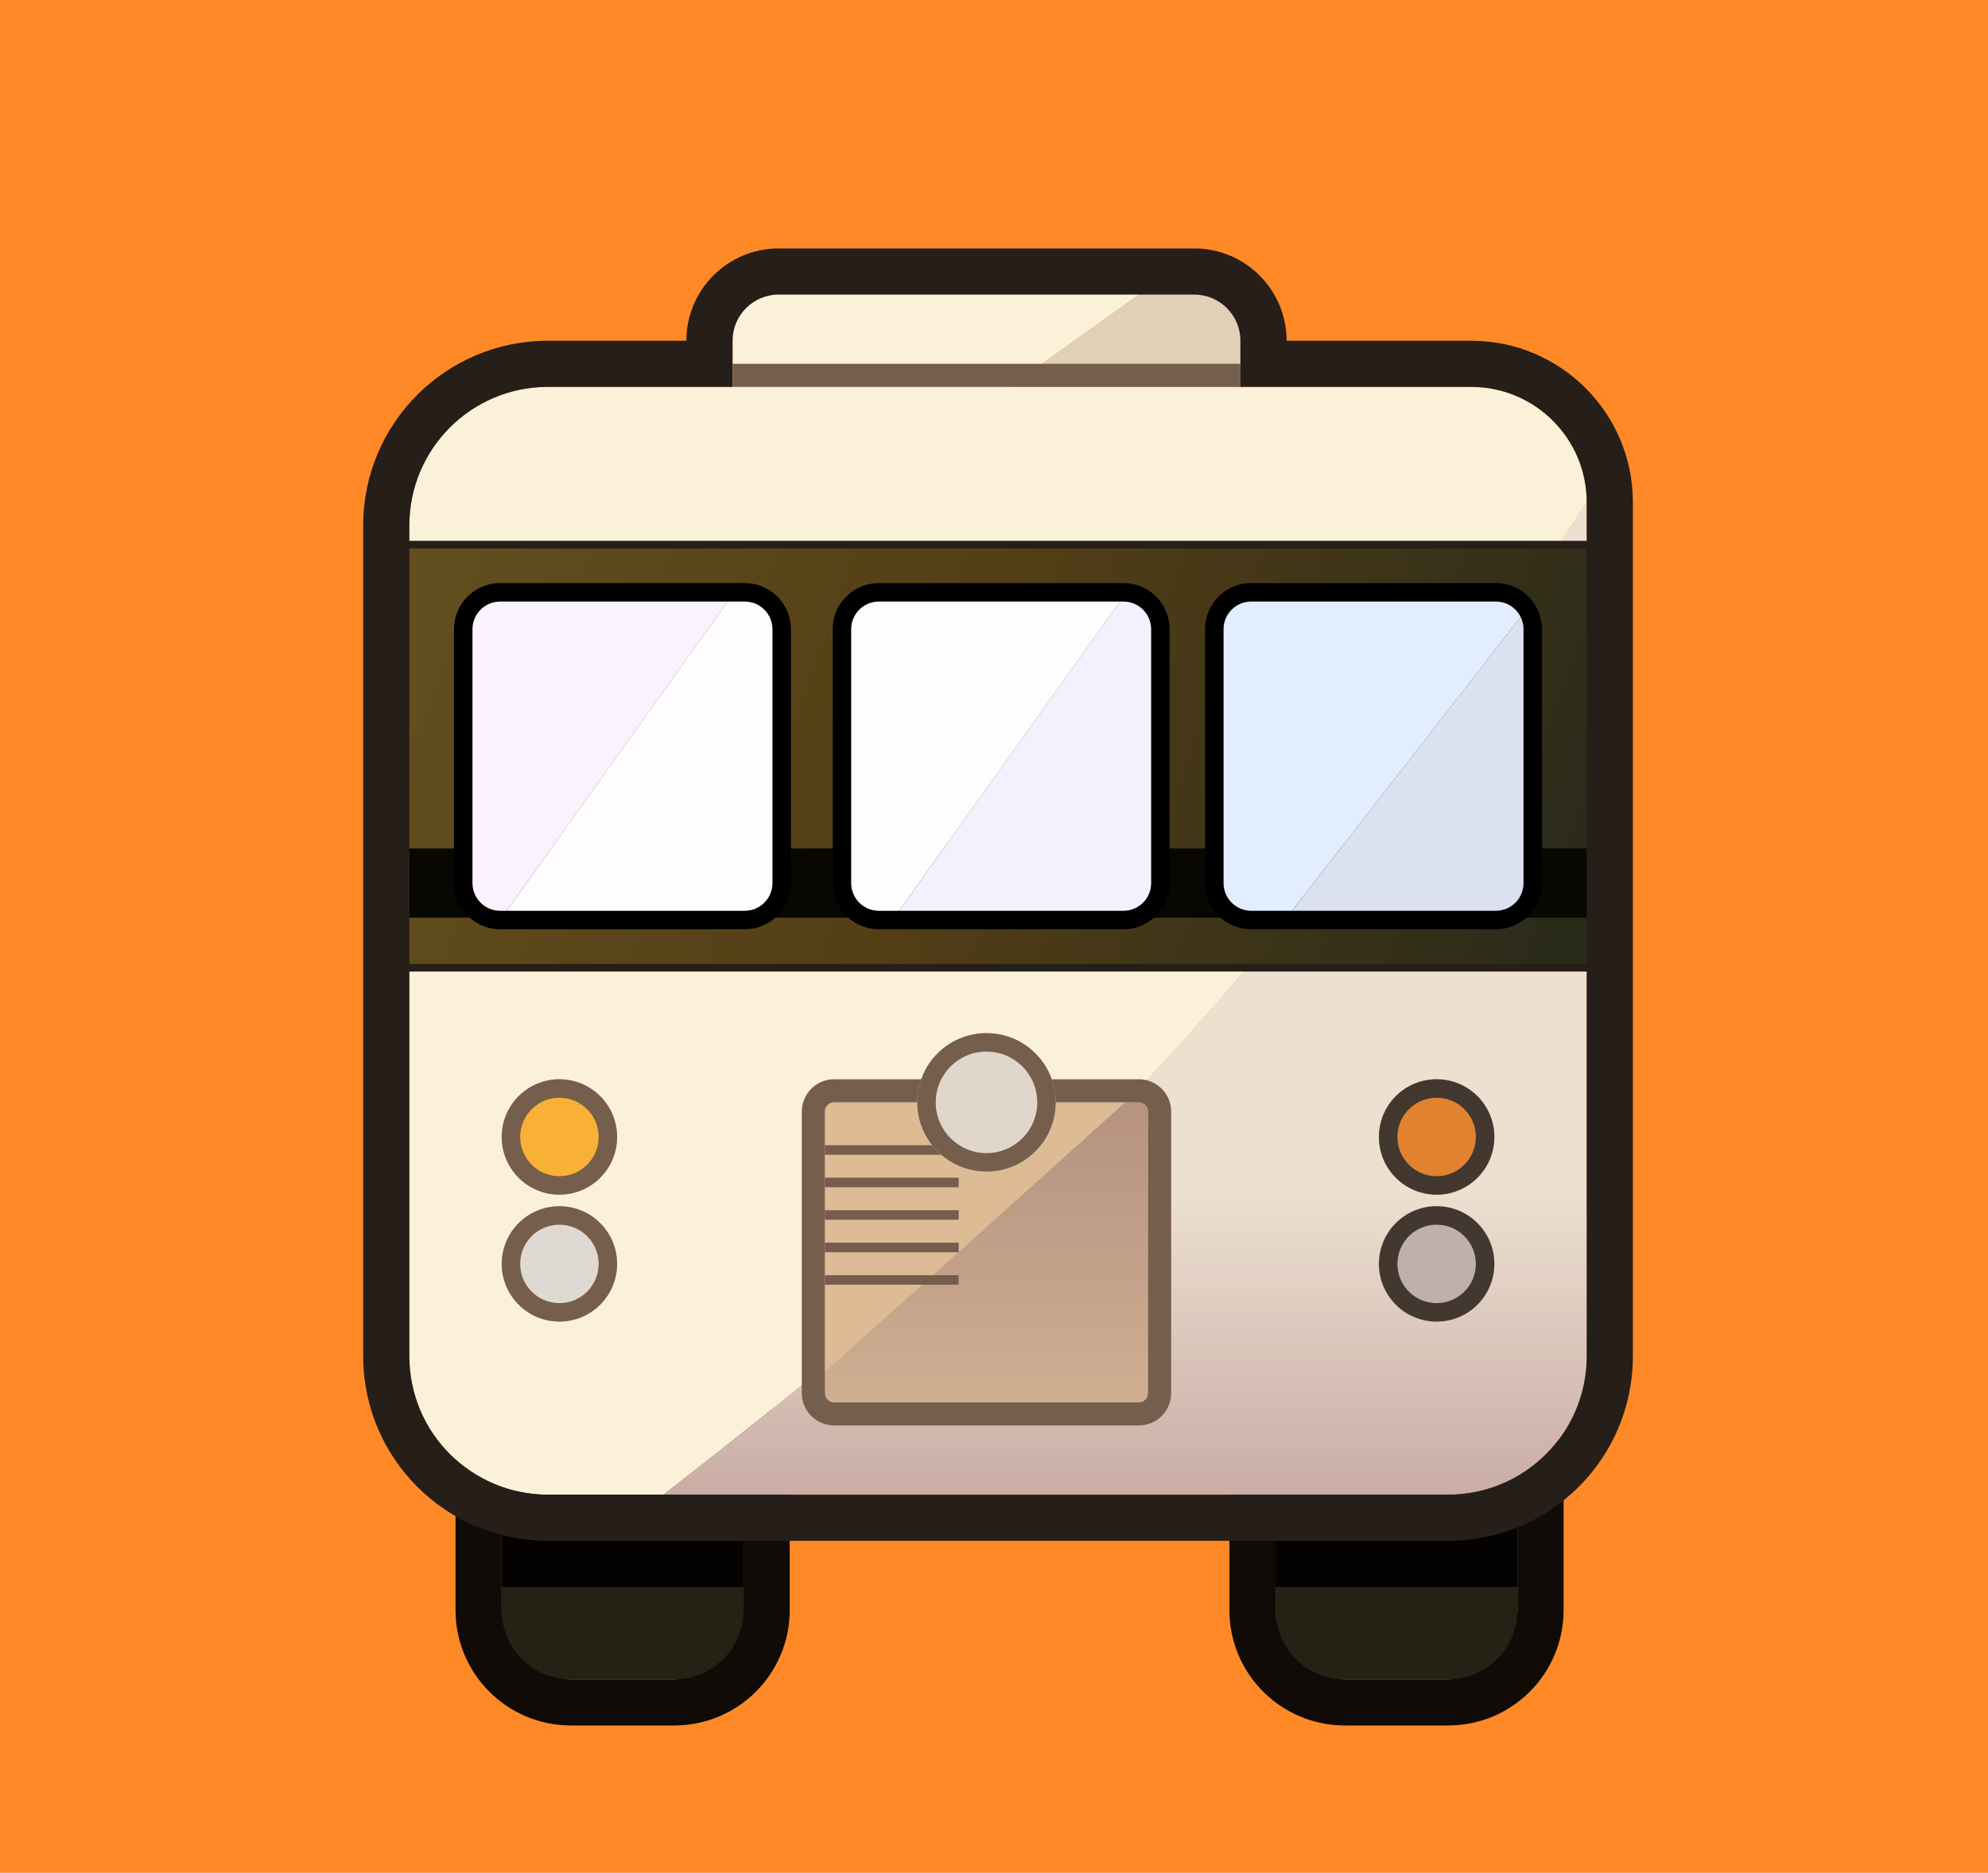
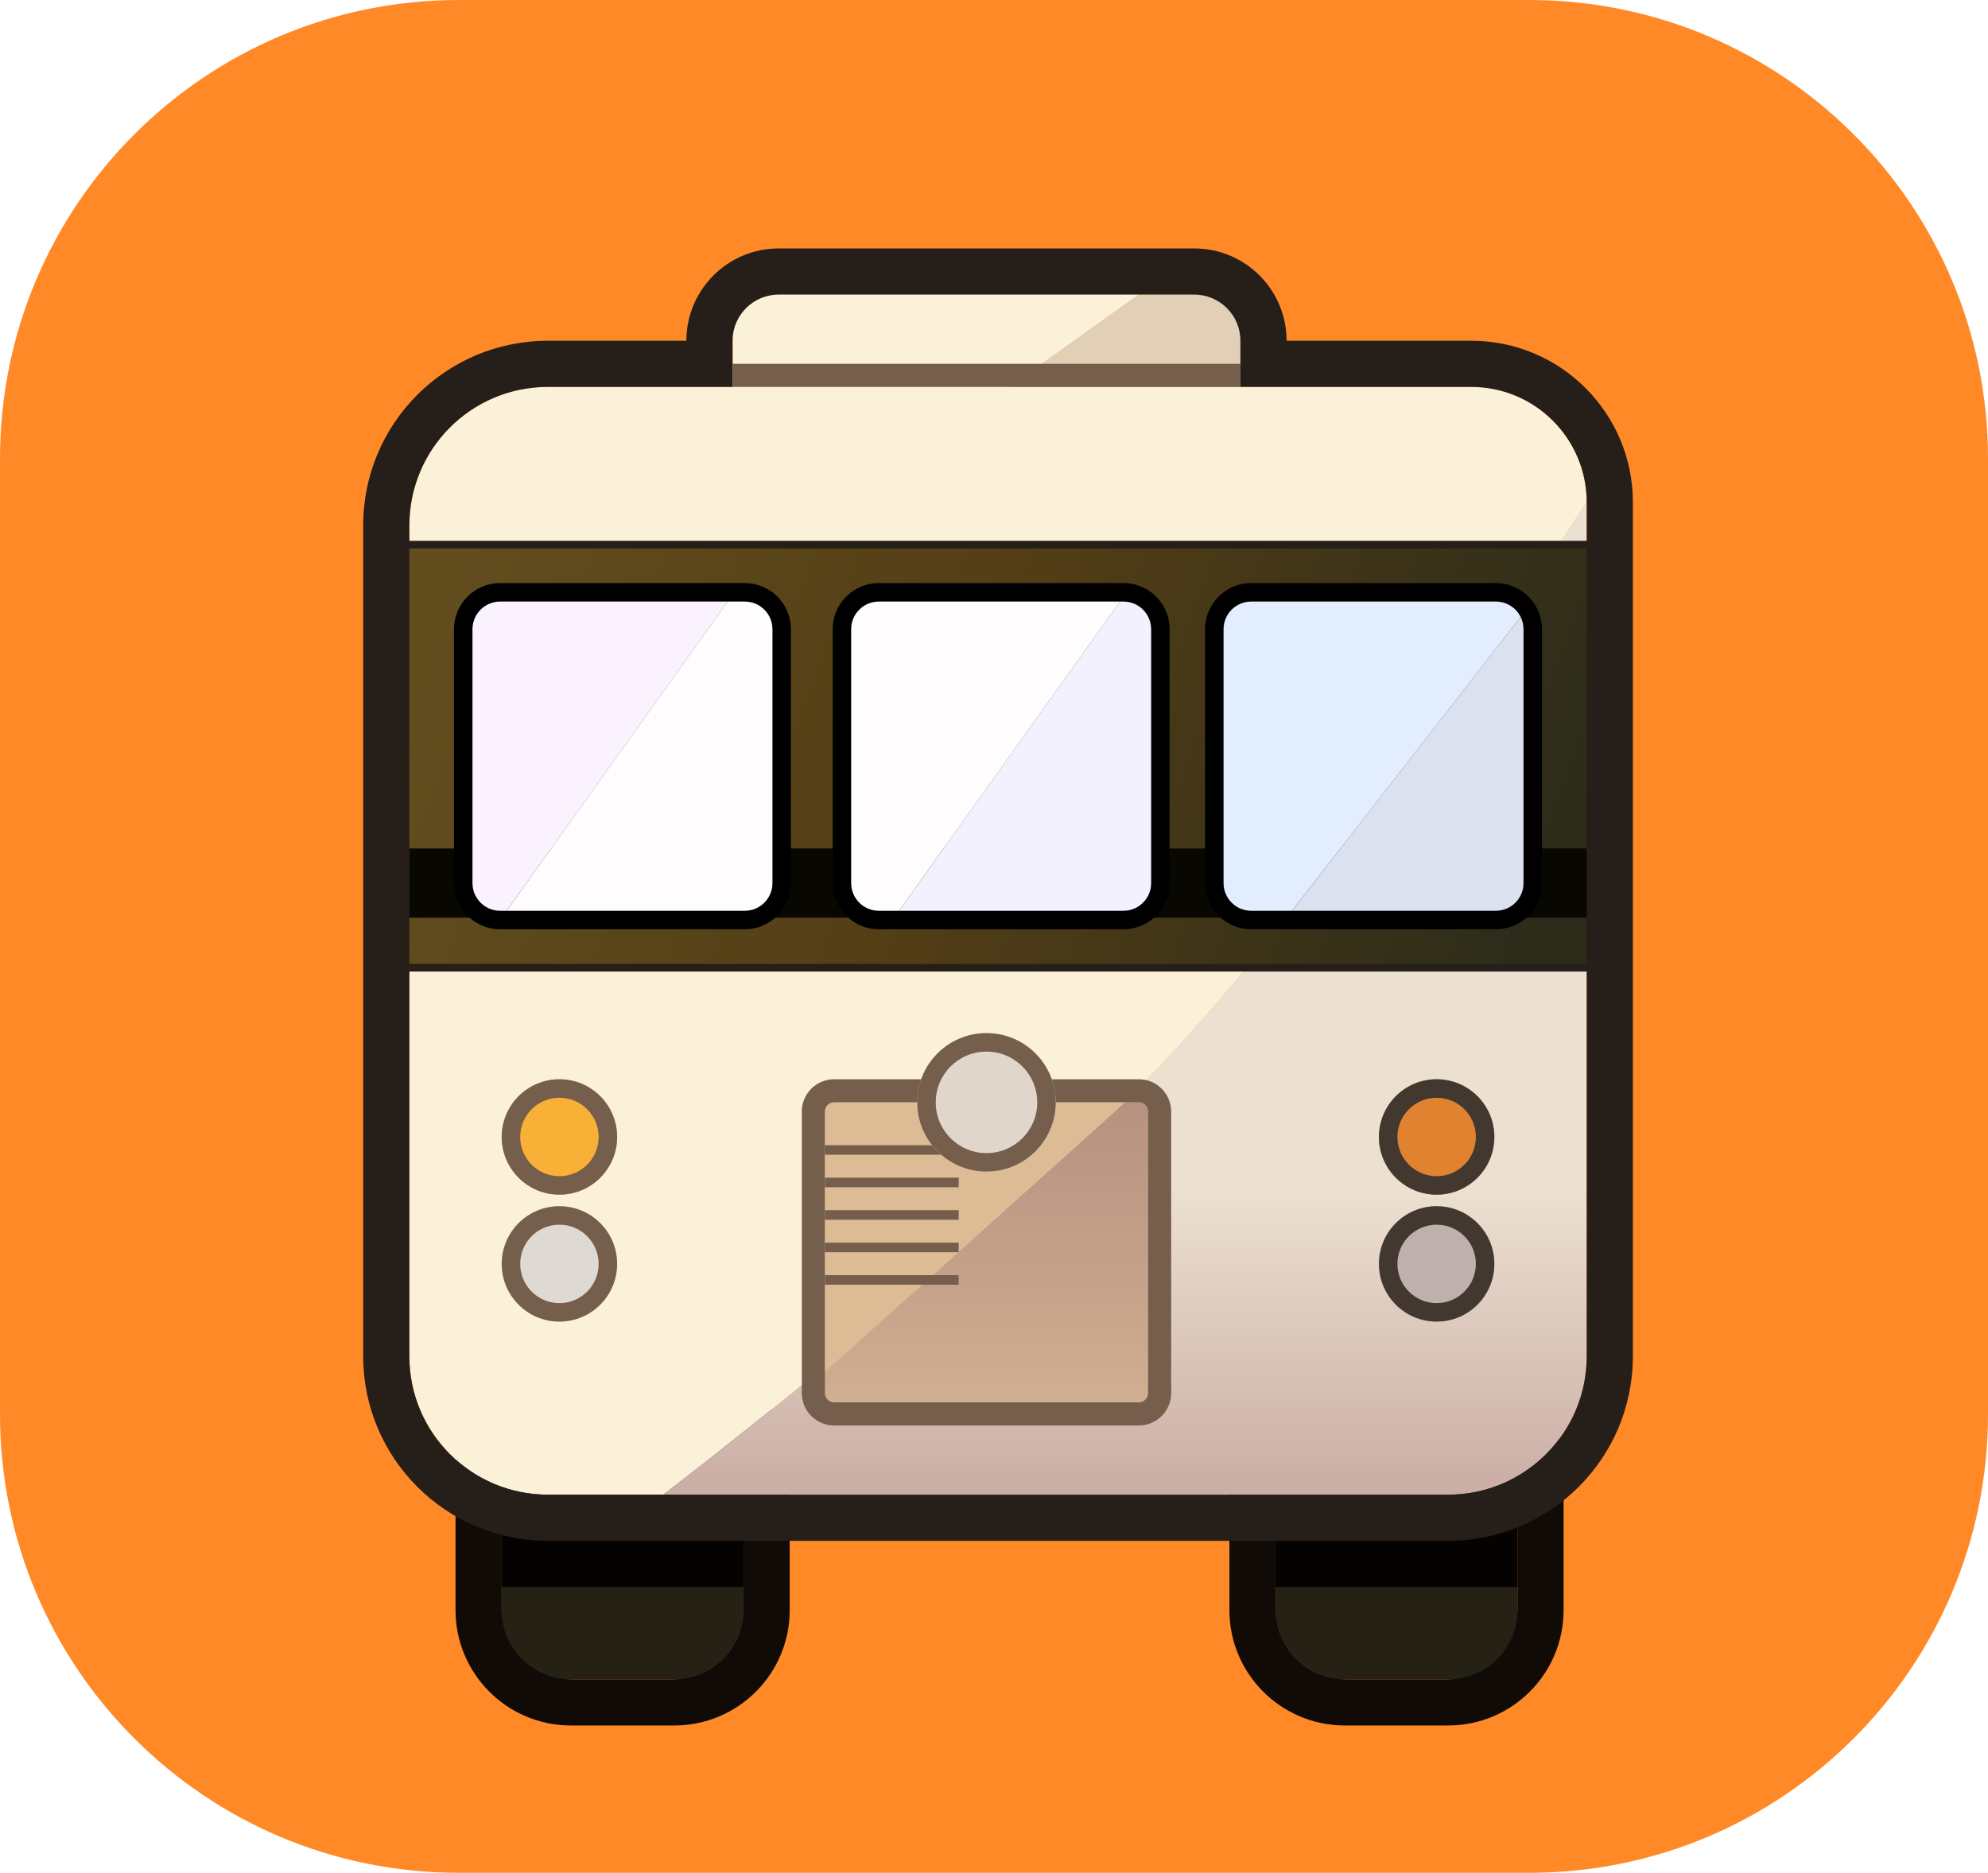
<svg xmlns="http://www.w3.org/2000/svg" width="104" height="98" viewBox="0 0 104 98" fill="none">
-   <rect width="104" height="98" fill="#FF8927" />
+   <rect width="104" height="98" rx="24" fill="#FF8927" />
  <path d="M26.246 75.798C26.246 74.464 27.328 73.383 28.661 73.383H36.483C37.816 73.383 38.898 74.464 38.898 75.798V85.459C38.898 86.793 37.816 87.875 36.483 87.875H28.661C27.328 87.875 26.246 86.793 26.246 85.459V75.798Z" fill="#252215" />
  <path d="M23.83 84.252V77.006C23.83 73.671 26.534 70.967 29.868 70.967V73.383C27.867 73.383 26.245 75.005 26.245 77.006V84.252C26.245 86.128 27.671 87.67 29.498 87.856L29.868 87.875H35.275L35.645 87.856C37.35 87.683 38.706 86.327 38.879 84.622L38.898 84.252V77.006C38.898 75.13 37.472 73.587 35.645 73.402L35.275 73.383V70.967C38.609 70.968 41.313 73.671 41.313 77.006V84.252C41.313 87.587 38.609 90.29 35.275 90.29H29.868C26.534 90.29 23.83 87.587 23.83 84.252ZM35.275 70.967V73.383H29.868V70.967H35.275Z" fill="#110B07" />
  <path d="M26.246 78.213H38.898V83.044H26.246V78.213Z" fill="#040302" />
  <path d="M66.731 75.798C66.731 74.464 67.812 73.383 69.146 73.383H76.967C78.301 73.383 79.382 74.464 79.382 75.798V85.459C79.382 86.793 78.301 87.875 76.967 87.875H69.146C67.812 87.875 66.731 86.793 66.731 85.459V75.798Z" fill="#252215" />
  <path d="M64.315 84.252V77.006C64.315 73.671 67.019 70.967 70.354 70.967V73.383C68.353 73.383 66.731 75.005 66.731 77.006V84.252C66.731 86.128 68.156 87.67 69.984 87.856L70.354 87.875H75.76L76.13 87.856C77.835 87.683 79.191 86.327 79.364 84.622L79.383 84.252V77.006C79.383 75.13 77.957 73.587 76.13 73.402L75.76 73.383V70.967C79.095 70.968 81.798 73.671 81.798 77.006V84.252C81.798 87.587 79.095 90.29 75.76 90.29H70.354C67.019 90.29 64.315 87.587 64.315 84.252ZM75.76 70.967V73.383H70.354V70.967H75.76Z" fill="#110B07" />
  <path d="M66.731 78.213H79.382V83.044H66.731V78.213Z" fill="#040302" />
-   <path d="M34.699 78.214H75.76C79.762 78.214 83.006 74.97 83.006 70.968V26.284C83.006 26.284 70.046 46.466 58.853 57.684C50.32 66.234 34.699 78.214 34.699 78.214Z" fill="url(#paint0_linear_1040_11001)" />
+   <path d="M34.699 78.214H75.76C79.762 78.214 83.006 74.97 83.006 70.968V26.284C83.006 26.284 70.046 46.466 58.853 57.684C50.32 66.234 34.699 78.214 34.699 78.214Z" fill="url(#paint0_linear_1041_10760)" />
  <path d="M21.415 27.492C21.415 23.49 24.659 20.246 28.661 20.246H38.322V16.623C38.322 15.289 39.404 14.208 40.738 14.208H61.268L52.815 20.246H64.891H76.968C80.303 20.246 83.006 22.95 83.006 26.284C83.006 26.284 70.046 46.466 58.853 57.684C50.32 66.234 34.699 78.214 34.699 78.214H28.661C24.659 78.214 21.415 74.97 21.415 70.968V27.492Z" fill-rule="evenodd" clip-rule="evenodd" fill="#FBF1D9" />
  <path d="M64.891 20.246V16.623C64.891 15.289 63.81 14.208 62.476 14.208H61.268L52.815 20.246H64.891Z" fill="#E1D0B6" />
  <path d="M19 70.968V27.492C19 22.156 23.326 17.831 28.661 17.831V20.246C24.66 20.246 21.415 23.49 21.415 27.492V70.968C21.415 74.97 24.66 78.214 28.661 78.214H75.76C79.762 78.214 83.007 74.97 83.007 70.968V26.284C83.007 22.95 80.303 20.246 76.968 20.246V17.831C81.637 17.831 85.422 21.616 85.422 26.284V70.968C85.422 76.304 81.096 80.629 75.76 80.629H28.661C23.326 80.629 19 76.304 19 70.968ZM64.891 17.831C64.891 16.497 63.81 15.415 62.476 15.415V13C65.144 13 67.307 15.163 67.307 17.831H76.968V20.246H64.891V17.831ZM28.661 17.831H35.907C35.907 15.163 38.07 13 40.738 13V15.415C39.404 15.415 38.323 16.497 38.323 17.831V20.246H28.661V17.831ZM62.476 13V15.415H40.738V13H62.476Z" fill="#261E18" />
-   <rect x="21.215" y="28.5" width="61.991" height="22.138" fill="url(#paint1_linear_1040_11001)" />
+   <rect x="21.215" y="28.5" width="61.991" height="22.138" fill="url(#paint1_linear_1041_10760)" />
  <rect x="21.215" y="28.5" width="61.991" height="22.138" stroke="#261E18" stroke-width="0.4" />
  <path d="M21.415 44.399H83.006V48.022H21.415V44.399Z" fill="#090702" />
  <path d="M79.383 31.115H65.537C64.203 31.115 63.122 32.196 63.122 33.53V45.607C63.122 46.941 64.203 48.022 65.537 48.022H67.306L79.987 31.719L79.383 31.115Z" fill-rule="evenodd" clip-rule="evenodd" fill="#E2EEFF" />
  <path d="M67.306 48.022H78.175C79.509 48.022 80.591 46.941 80.591 45.607V32.322L79.987 31.719L67.306 48.022Z" fill="#DBE1EF" />
  <path d="M58.21 48.022C59.544 48.022 60.626 46.941 60.626 45.607V32.888C60.626 31.909 59.832 31.115 58.852 31.115L46.776 48.022H58.21Z" fill="#F4F1FF" />
  <path d="M46.056 31.115C44.722 31.115 43.641 32.196 43.641 33.53V45.607C43.641 46.941 44.722 48.022 46.056 48.022H46.776L58.852 31.115H46.056Z" fill="#FFFCFE" />
  <path d="M38.322 48.022C39.656 48.022 40.737 46.941 40.737 45.607V33.53C40.737 32.196 39.656 31.115 38.322 31.115L26.245 48.022H38.322Z" fill="#FFFCFE" />
  <path d="M26.245 31.115C24.912 31.115 23.83 32.196 23.83 33.53V45.607C23.83 46.941 24.912 48.022 26.245 48.022L38.322 31.115H26.245Z" fill="#FBF2FF" />
  <path d="M38.962 47.659V48.626H26.165V47.659H38.962ZM58.772 47.659V48.626H45.976V47.659H58.772ZM78.253 47.659V48.626H65.457V47.659H78.253ZM79.701 46.211V32.926C79.701 32.126 79.054 31.478 78.253 31.478H65.457C64.657 31.478 64.009 32.126 64.009 32.926V46.211C64.009 47.011 64.657 47.659 65.457 47.659V48.626L65.209 48.614C64.073 48.498 63.169 47.595 63.053 46.458L63.042 46.211V32.926C63.042 31.676 63.992 30.647 65.209 30.523L65.457 30.511H78.253L78.501 30.523C79.719 30.647 80.668 31.676 80.668 32.926V46.211C80.668 47.461 79.719 48.49 78.501 48.614L78.253 48.626V47.659C79.054 47.659 79.701 47.011 79.701 46.211ZM60.221 46.211V32.926C60.221 32.126 59.573 31.478 58.772 31.478H45.976C45.176 31.478 44.528 32.126 44.528 32.926V46.211C44.528 47.011 45.176 47.659 45.976 47.659V48.626L45.729 48.614C44.592 48.498 43.688 47.595 43.573 46.458L43.561 46.211V32.926C43.561 31.676 44.511 30.647 45.729 30.523L45.976 30.511H58.772L59.02 30.523C60.238 30.647 61.188 31.676 61.188 32.926V46.211C61.188 47.461 60.238 48.49 59.02 48.614L58.772 48.626V47.659C59.573 47.659 60.221 47.011 60.221 46.211ZM40.41 46.211V32.926C40.41 32.126 39.762 31.478 38.962 31.478H26.165C25.365 31.478 24.717 32.126 24.717 32.926V46.211C24.717 47.011 25.365 47.659 26.165 47.659V48.626C24.915 48.626 23.886 47.676 23.762 46.458L23.75 46.211V32.926C23.75 31.592 24.831 30.511 26.165 30.511H38.962C40.295 30.511 41.377 31.592 41.377 32.926V46.211C41.377 47.545 40.295 48.626 38.962 48.626V47.659C39.762 47.659 40.41 47.011 40.41 46.211Z" fill="black" />
  <path d="M38.322 19.038H64.891V20.246H38.322V19.038Z" fill="#755E4B" />
  <path d="M58.853 57.683H43.636C43.37 57.683 43.153 57.899 43.153 58.166V71.788L58.853 57.683Z" fill-rule="evenodd" clip-rule="evenodd" fill="#DCBB95" />
-   <path d="M59.578 73.383C59.844 73.383 60.061 73.167 60.061 72.9V58.166C60.061 57.899 59.844 57.683 59.578 57.683H58.853L43.153 71.788L43.153 72.9C43.153 73.167 43.37 73.383 43.636 73.383H59.578Z" fill="url(#paint2_linear_1040_11001)" />
+   <path d="M59.578 73.383C59.844 73.383 60.061 73.167 60.061 72.9V58.166C60.061 57.899 59.844 57.683 59.578 57.683H58.853L43.153 71.788L43.153 72.9C43.153 73.167 43.37 73.383 43.636 73.383H59.578Z" fill="url(#paint2_linear_1041_10760)" />
  <path d="M43.153 72.899C43.153 73.133 43.319 73.329 43.54 73.374L43.636 73.383H59.577C59.844 73.383 60.06 73.166 60.06 72.899V58.167C60.06 57.9 59.844 57.683 59.577 57.683V56.475C60.511 56.475 61.268 57.233 61.268 58.167V72.899C61.268 73.833 60.511 74.591 59.577 74.591H43.636C42.703 74.591 41.945 73.833 41.945 72.899V58.167C41.945 57.233 42.703 56.475 43.636 56.475V57.683L43.54 57.693C43.319 57.737 43.153 57.933 43.153 58.167V72.899ZM59.577 56.475V57.683H43.636V56.475H59.577Z" fill="#755E4B" />
  <path d="M50.153 59.926V60.426H43.153V59.926H50.153Z" fill="#755E4B" />
  <path d="M50.153 61.626V62.126H43.153V61.626H50.153Z" fill="#755E4B" />
  <path d="M50.153 63.326V63.826H43.153V63.326H50.153Z" fill="#755E4B" />
  <path d="M50.153 65.026V65.526H43.153V65.026H50.153Z" fill="#755E4B" />
  <path d="M50.153 66.726V67.226H43.153V66.726H50.153Z" fill="#755E4B" />
  <path d="M55.23 57.683C55.23 59.684 53.608 61.306 51.607 61.306C49.606 61.306 47.984 59.684 47.984 57.683C47.984 55.682 49.606 54.06 51.607 54.06C53.608 54.06 55.23 55.682 55.23 57.683Z" fill="#E0D6CC" />
  <path d="M54.263 57.683C54.263 56.216 53.075 55.027 51.607 55.027C50.14 55.027 48.952 56.216 48.952 57.683C48.952 59.151 50.14 60.339 51.607 60.339V61.306C49.606 61.306 47.984 59.684 47.984 57.683C47.984 55.682 49.606 54.06 51.607 54.06C53.608 54.06 55.23 55.682 55.23 57.683C55.23 59.684 53.608 61.306 51.607 61.306V60.339C53.075 60.339 54.263 59.151 54.263 57.683Z" fill="#755E4B" />
  <path d="M78.175 59.495C78.175 61.162 76.823 62.514 75.156 62.514C73.488 62.514 72.137 61.162 72.137 59.495C72.137 57.827 73.488 56.475 75.156 56.475C76.823 56.475 78.175 57.827 78.175 59.495Z" fill="#E18231" />
  <path d="M77.208 59.495C77.208 58.361 76.29 57.443 75.156 57.443C74.022 57.443 73.104 58.361 73.104 59.495C73.104 60.629 74.022 61.547 75.156 61.547V62.514C73.488 62.514 72.137 61.162 72.137 59.495C72.137 57.827 73.488 56.475 75.156 56.475C76.823 56.475 78.175 57.827 78.175 59.495C78.175 61.162 76.823 62.514 75.156 62.514V61.547C76.29 61.547 77.208 60.629 77.208 59.495Z" fill="#43382F" />
  <path d="M32.284 59.495C32.284 61.162 30.933 62.514 29.265 62.514C27.598 62.514 26.246 61.162 26.246 59.495C26.246 57.827 27.598 56.475 29.265 56.475C30.933 56.475 32.284 57.827 32.284 59.495Z" fill="#F8B136" />
  <path d="M31.317 59.495C31.317 58.361 30.399 57.443 29.265 57.443C28.131 57.443 27.213 58.361 27.213 59.495C27.213 60.629 28.131 61.547 29.265 61.547V62.514C27.598 62.514 26.246 61.162 26.246 59.495C26.246 57.827 27.598 56.475 29.265 56.475C30.933 56.475 32.284 57.827 32.284 59.495C32.284 61.162 30.933 62.514 29.265 62.514V61.547C30.399 61.547 31.317 60.629 31.317 59.495Z" fill="#755E4B" />
  <path d="M78.175 66.137C78.175 67.804 76.823 69.156 75.156 69.156C73.488 69.156 72.137 67.804 72.137 66.137C72.137 64.469 73.488 63.118 75.156 63.118C76.823 63.118 78.175 64.469 78.175 66.137Z" fill="#BFAFAD" />
  <path d="M77.208 66.137C77.208 65.003 76.29 64.085 75.156 64.085C74.022 64.085 73.104 65.003 73.104 66.137C73.104 67.271 74.022 68.189 75.156 68.189V69.156C73.488 69.156 72.137 67.804 72.137 66.137C72.137 64.469 73.488 63.118 75.156 63.118C76.823 63.118 78.175 64.469 78.175 66.137C78.175 67.804 76.823 69.156 75.156 69.156V68.189C76.29 68.189 77.208 67.271 77.208 66.137Z" fill="#43382F" />
  <path d="M32.284 66.137C32.284 67.804 30.933 69.156 29.265 69.156C27.598 69.156 26.246 67.804 26.246 66.137C26.246 64.469 27.598 63.118 29.265 63.118C30.933 63.118 32.284 64.469 32.284 66.137Z" fill="#DED9D2" />
  <path d="M31.317 66.137C31.317 65.003 30.399 64.085 29.265 64.085C28.131 64.085 27.213 65.003 27.213 66.137C27.213 67.271 28.131 68.189 29.265 68.189V69.156C27.598 69.156 26.246 67.804 26.246 66.137C26.246 64.469 27.598 63.118 29.265 63.118C30.933 63.118 32.284 64.469 32.284 66.137C32.284 67.804 30.933 69.156 29.265 69.156V68.189C30.399 68.189 31.317 67.271 31.317 66.137Z" fill="#755E4B" />
  <defs>
-     <linearGradient id="paint0_linear_1040_11001" x1="52.211" y1="14.208" x2="52.211" y2="78.214" gradientUnits="userSpaceOnUse">
+     <linearGradient id="paint0_linear_1041_10760" x1="52.211" y1="14.208" x2="52.211" y2="78.214" gradientUnits="userSpaceOnUse">
      <stop offset="0.75" stop-color="#ECE0D1" />
      <stop offset="1" stop-color="#CAADA5" />
    </linearGradient>
-     <linearGradient id="paint1_linear_1040_11001" x1="23.83" y1="29.907" x2="80.591" y2="50.438" gradientUnits="userSpaceOnUse">
+     <linearGradient id="paint1_linear_1041_10760" x1="23.83" y1="29.907" x2="80.591" y2="50.438" gradientUnits="userSpaceOnUse">
      <stop stop-color="#614D1E" />
      <stop offset="0.458" stop-color="#533E16" />
      <stop offset="1" stop-color="#2B2B1A" />
    </linearGradient>
-     <linearGradient id="paint2_linear_1040_11001" x1="51.607" y1="57.683" x2="51.607" y2="73.383" gradientUnits="userSpaceOnUse">
+     <linearGradient id="paint2_linear_1041_10760" x1="51.607" y1="57.683" x2="51.607" y2="73.383" gradientUnits="userSpaceOnUse">
      <stop stop-color="#B69280" />
      <stop offset="1" stop-color="#CFAE91" />
    </linearGradient>
  </defs>
</svg>
